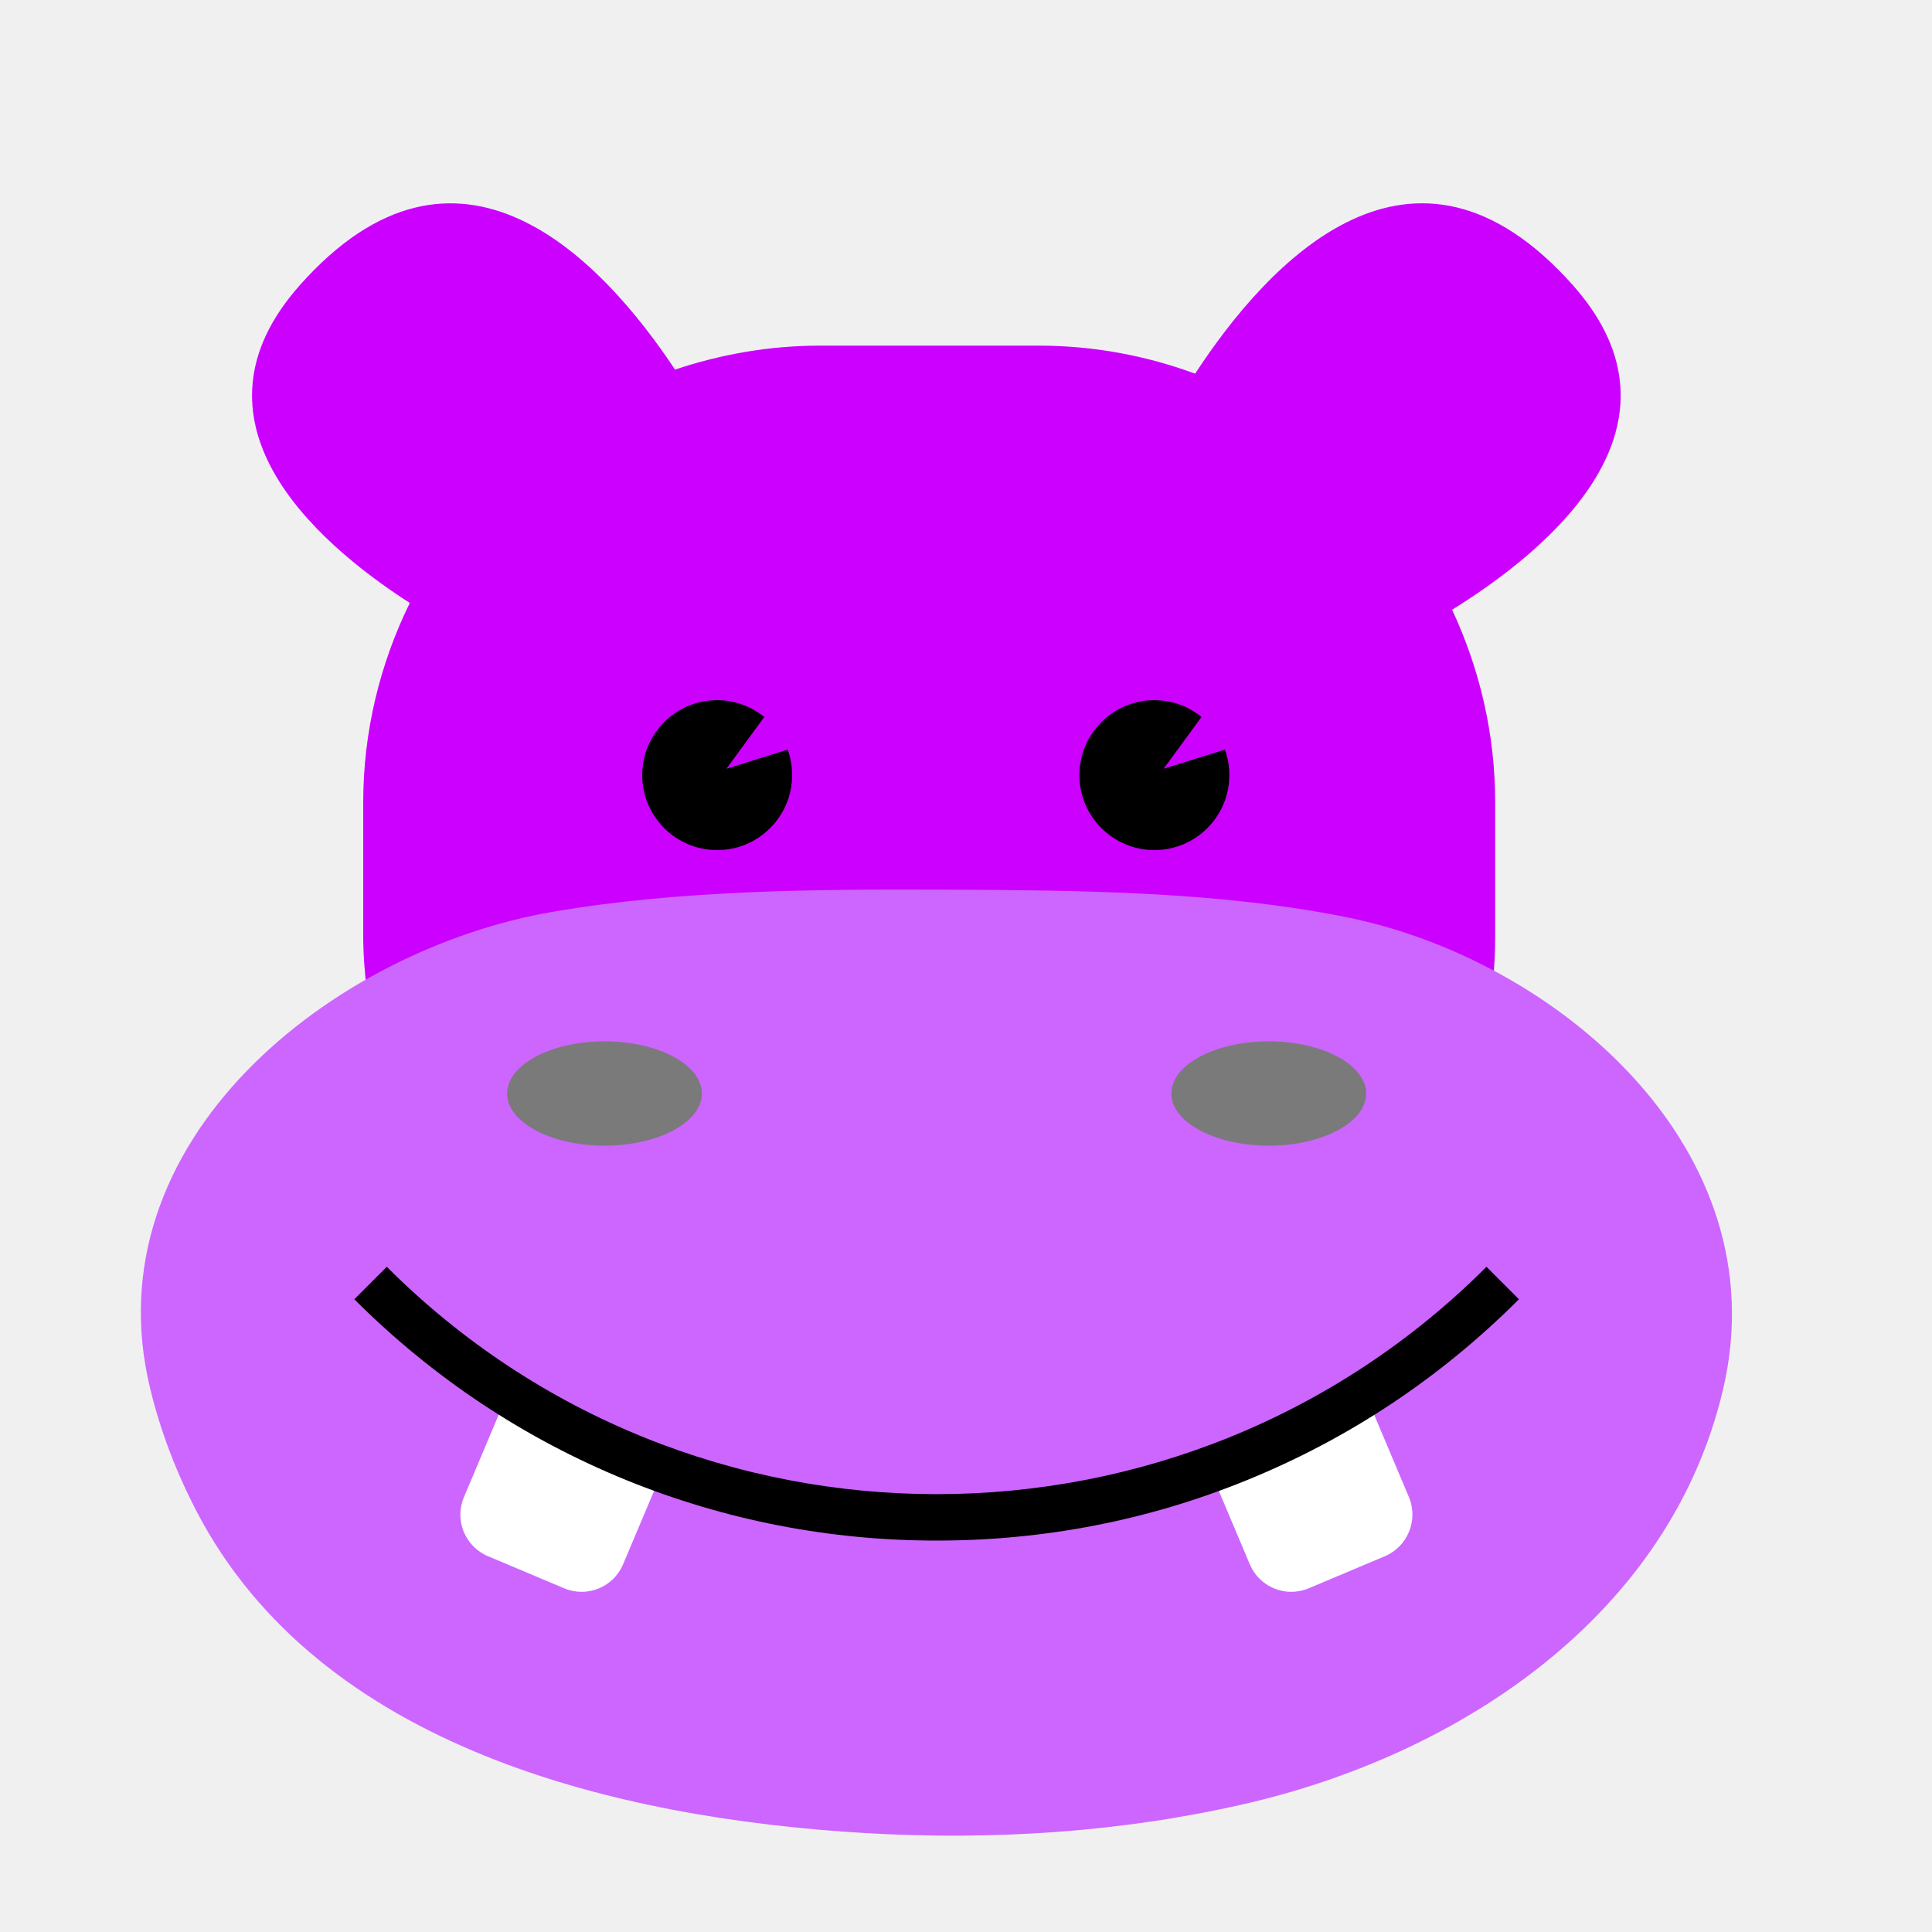
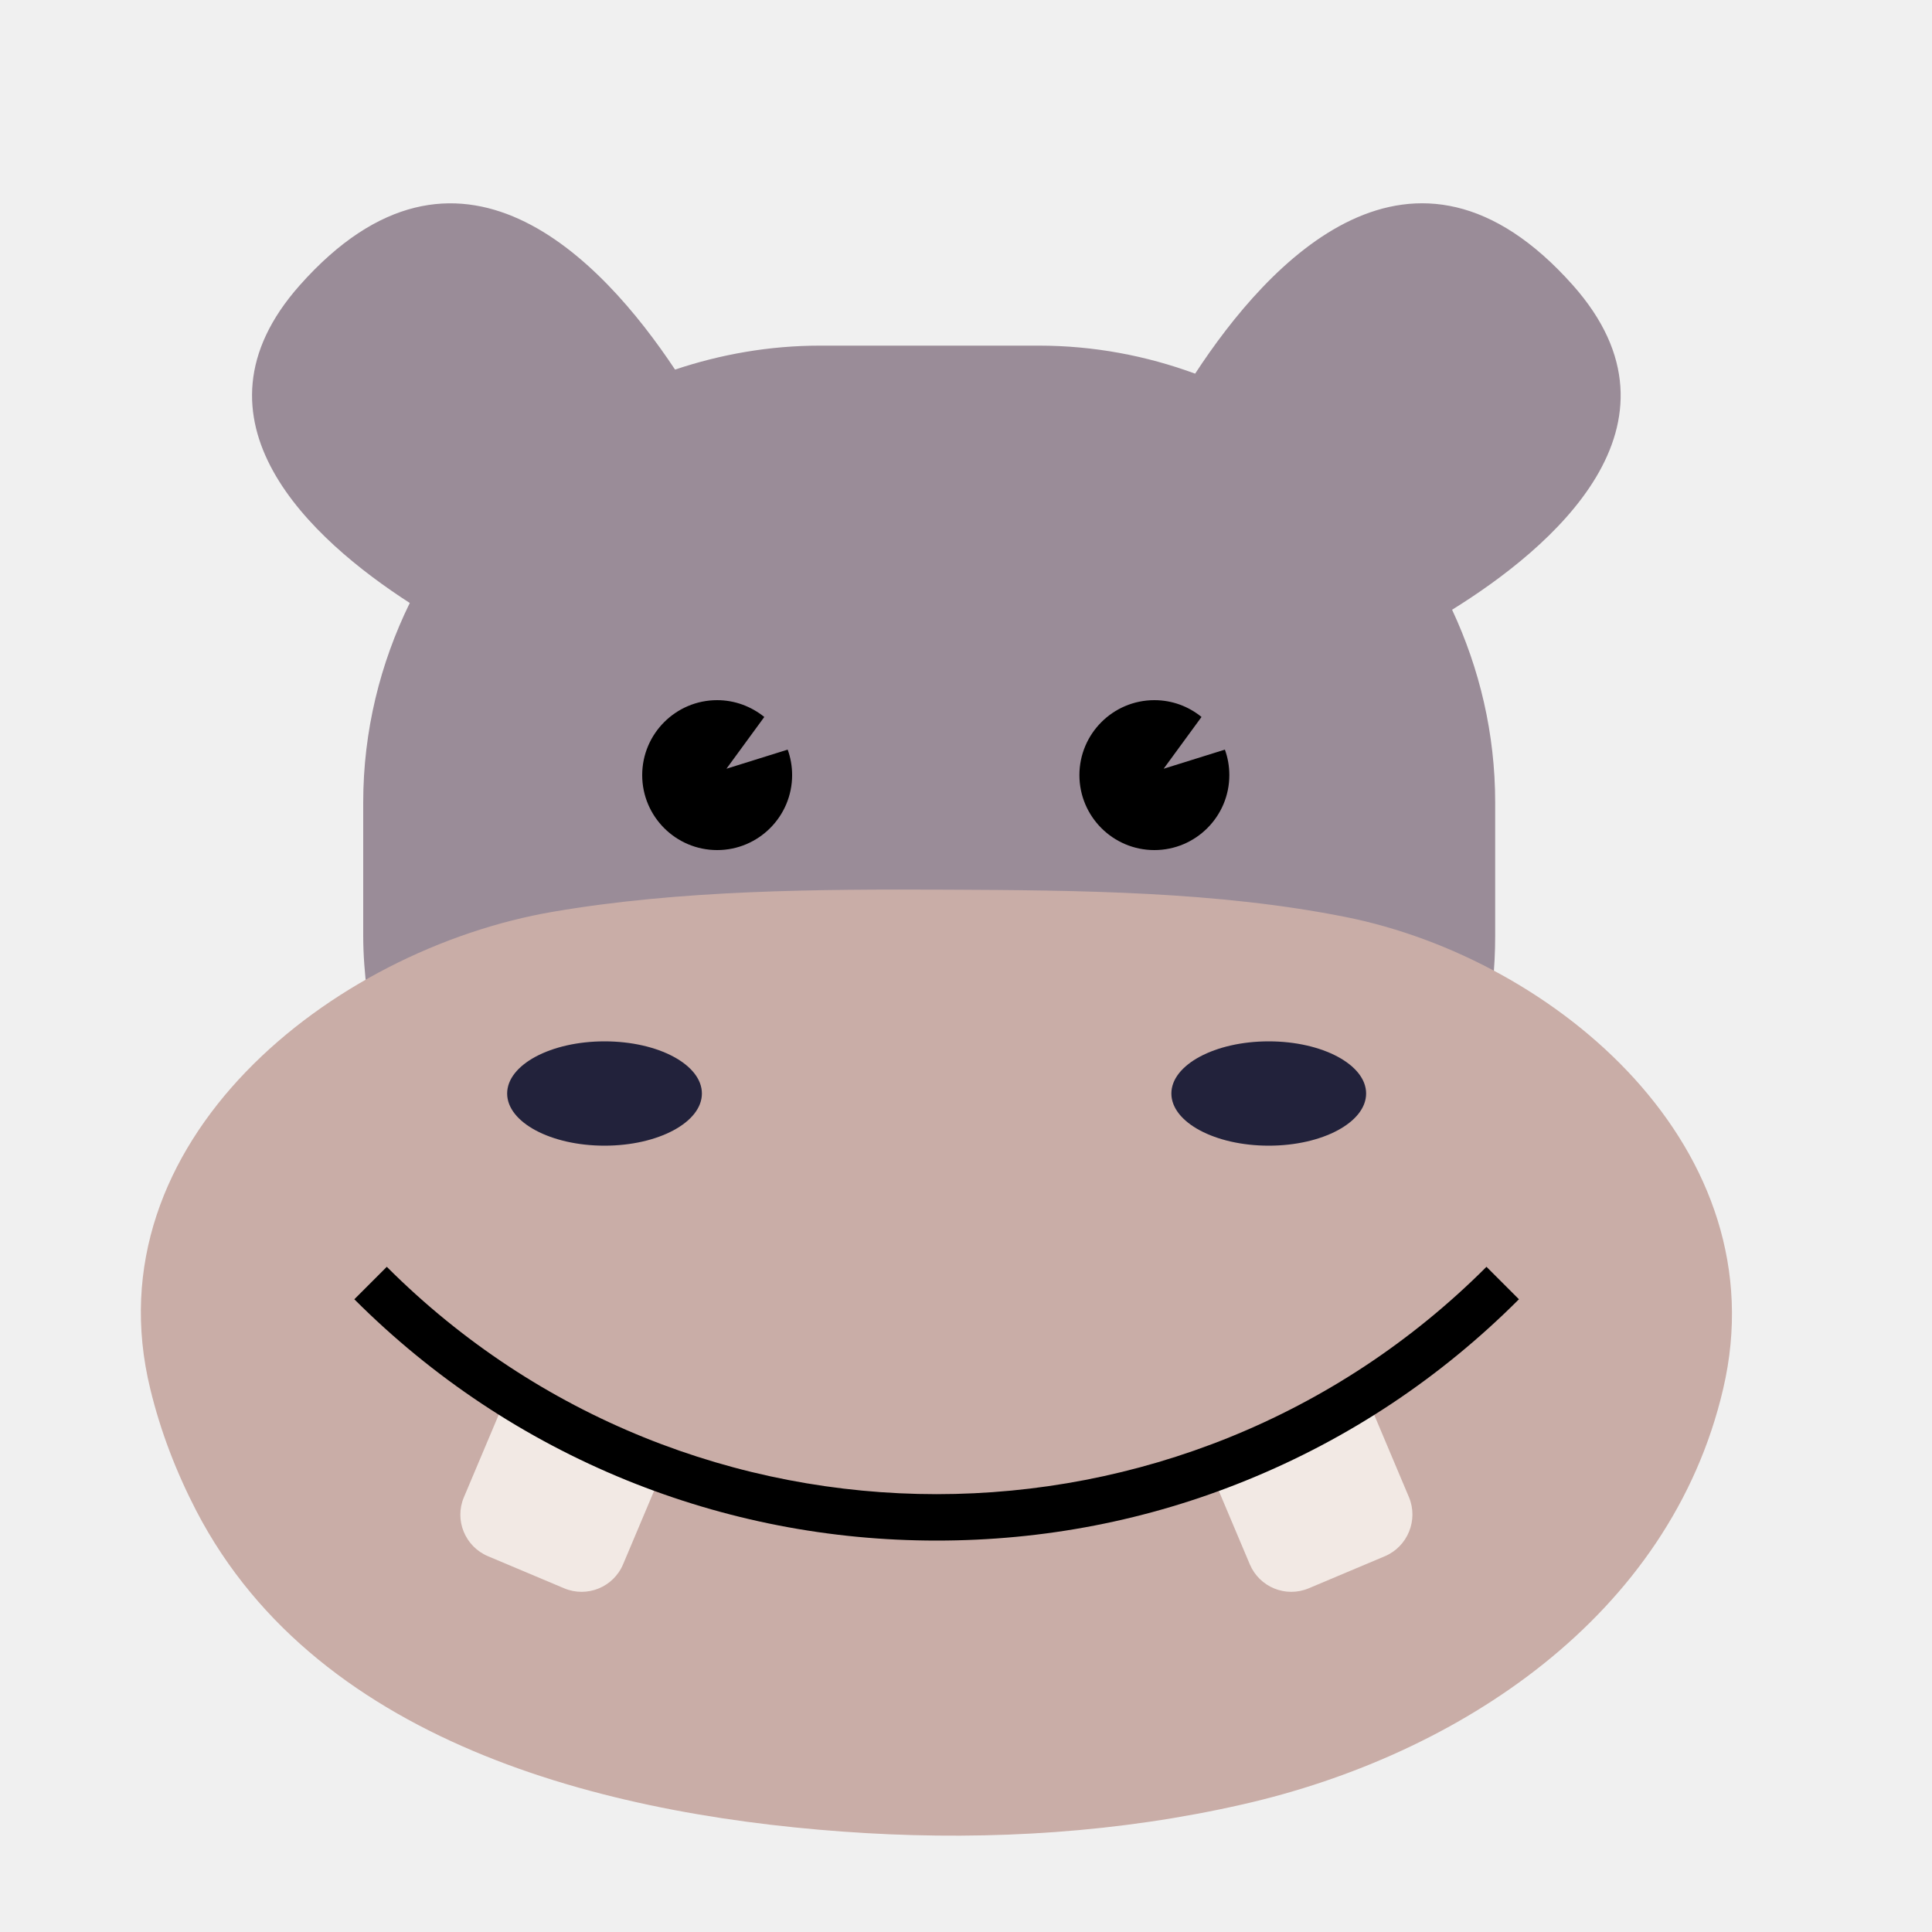
<svg xmlns="http://www.w3.org/2000/svg" version="1.1" id="Layer_1" x="0px" y="0px" width="1000px" height="1000px" viewBox="0 0 1000 1000" style="enable-background:new 0 0 1000 1000;" xml:space="preserve">
  <style type="text/css">
- 	.st0{fill:#cc00ff;}
- 	.st1{fill:#cc66ff;}
- 	.st2{fill:#FFFFFF;}
- 	.st3{fill:#7A7A7A;}
+ 	.st0{fill:#9A8C98;}
+ 	.st1{fill:#C9ADA7;}
+ 	.st2{fill:#F2E9E4;}
+ 	.st3{fill:#22223B;}
</style>
  <g>
    <path class="st0" d="M212.1,312.1c-15.3,31.2-24.1,66.3-24.1,103.2v69.2c0,9.7,0.8,19.2,1.9,28.6c30.4-17.2,63.9-29.2,96.4-34.8   c66.1-11.3,136.5-11.7,204.2-11.4c68.1,0.3,139.6,0.9,205.7,14.1c25.8,5.2,52,14.6,76.5,27.6c0.8-7.9,1.2-16,1.2-24.1v-69.2   c0-35.6-8.1-69.3-22.3-99.7c51.1-31.7,126.9-95.5,62.5-168c-82.9-93.2-157.8-11.9-195.5,45.8c-25.3-9.3-52.5-14.5-80.9-14.5H424.4   c-26.2,0-51.4,4.5-75,12.4C311.3,133.9,237,55.5,155.2,147.6C93.1,217.5,161.4,279.4,212.1,312.1z" />
    <path id="g3517_3_" d="M634,388c1.5,4.1,2.3,8.6,2.3,13.2c0,21.4-17.4,38.8-38.8,38.8c-21.4,0-38.8-17.4-38.8-38.8   c0-21.4,17.4-38.8,38.8-38.8c9.3,0,17.8,3.3,24.4,8.7l-19.6,26.8L634,388z M376,397.9l19.6-26.8c-6.7-5.4-15.2-8.7-24.4-8.7   c-21.4,0-38.8,17.4-38.8,38.8c0,21.4,17.4,38.8,38.8,38.8c21.4,0,38.8-17.4,38.8-38.8c0-4.6-0.8-9.1-2.3-13.2L376,397.9z" />
    <path class="st1" d="M643.4,933.9c-63.9,14.6-130,18.7-195.5,14.9C319.8,941.2,165.5,905,101.6,782c-10.4-20.1-18.5-41.1-23.8-63   c-31.4-128.3,94.1-227.6,208.6-247.1c66.1-11.3,136.4-11.7,204.2-11.4c68.1,0.3,139.5,0.9,205.7,14.1   C805.7,496.4,921,594.8,891.9,718.9C864.4,836.8,754.6,908.6,643.4,933.9z" />
    <path class="st2" d="M716.8,805.5l-39.4,16.6c-11.9,5-25.5-0.6-30.5-12.4l-21.1-50l82.4-34.7l21.1,50   C734.2,786.8,728.6,800.5,716.8,805.5z M252.6,805.5l39.4,16.6c11.9,5,25.5-0.6,30.5-12.4l21.1-50l-82.4-34.7l-21.1,50   C235.1,786.8,240.7,800.5,252.6,805.5z" />
    <path d="M645.2,766.2c52.9-21.5,100.3-53,141-93.7l-16.8-16.8c-156.9,156.9-412.3,156.9-569.2,0l-16.8,16.8   c40.7,40.7,88.2,72.2,141,93.7c51.1,20.7,105,31.2,160.4,31.2S594.1,787,645.2,766.2z" />
    <path class="st3" d="M363.3,566c0,14.9-22.6,27-50.4,27c-27.8,0-50.4-12.1-50.4-27c0-14.9,22.6-27,50.4-27   C340.8,539,363.3,551.1,363.3,566z M656.7,539c-27.8,0-50.4,12.1-50.4,27c0,14.9,22.6,27,50.4,27s50.4-12.1,50.4-27   C707.1,551.1,684.5,539,656.7,539z" />
  </g>
</svg>
